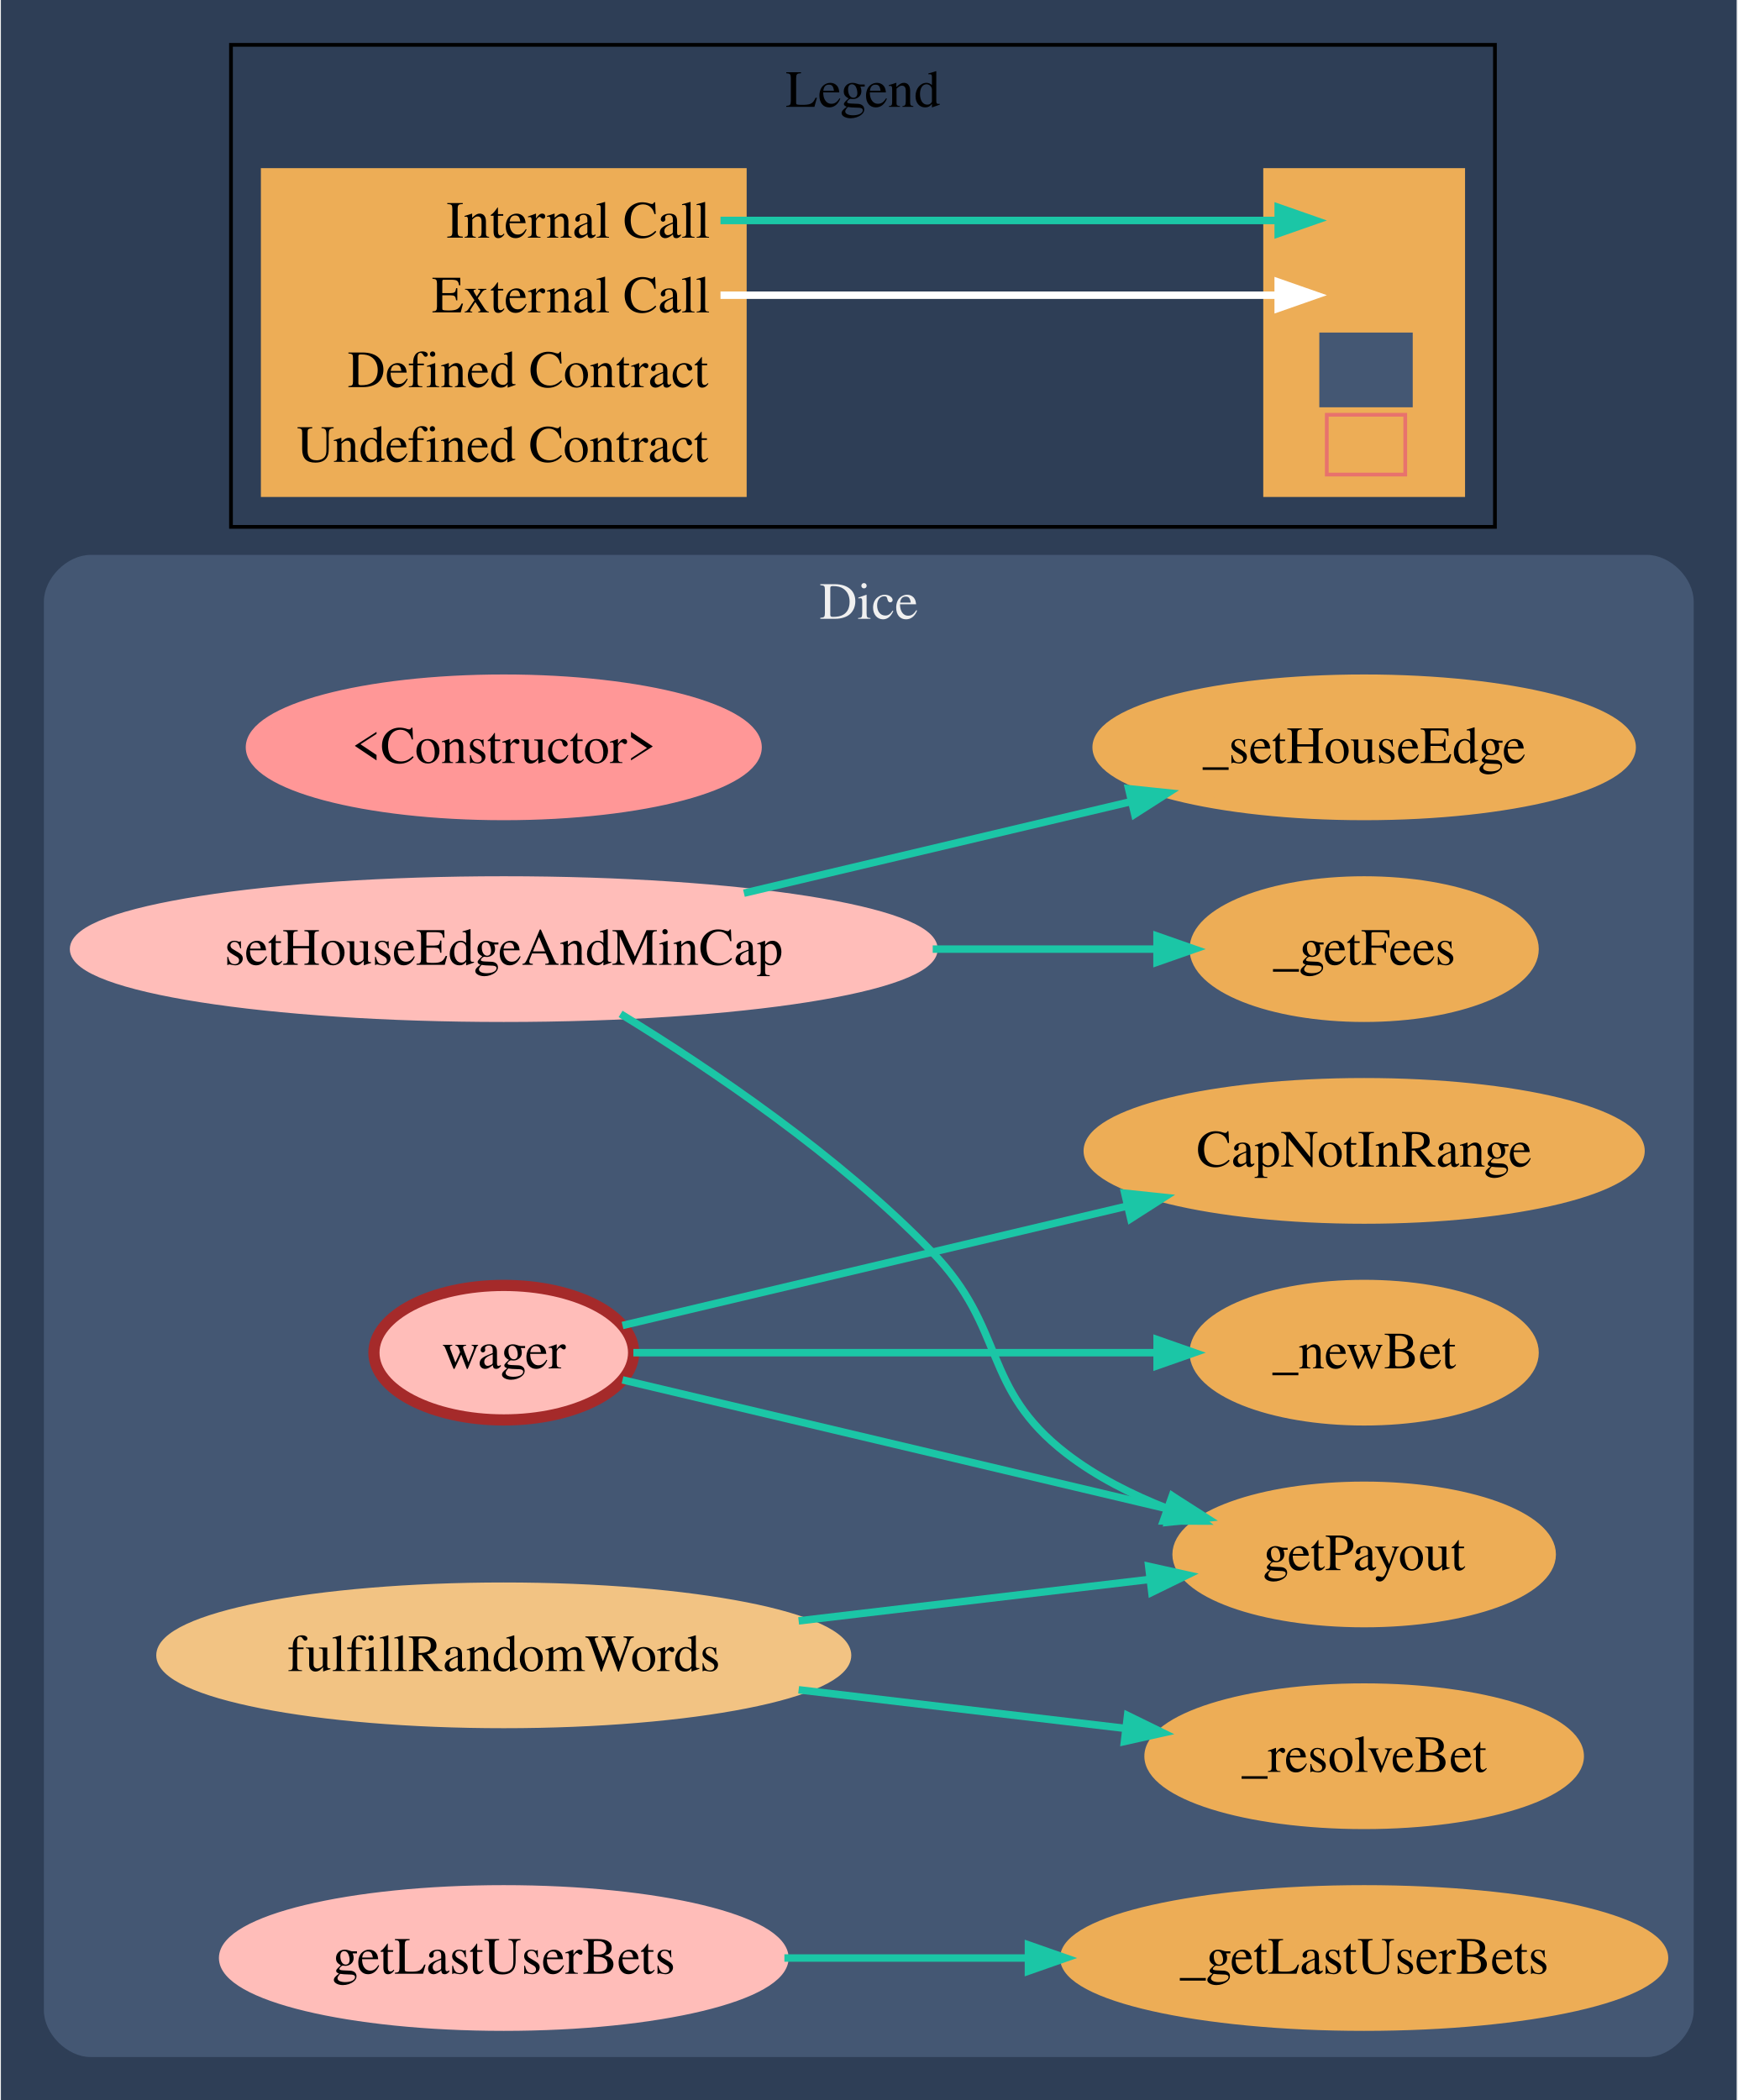
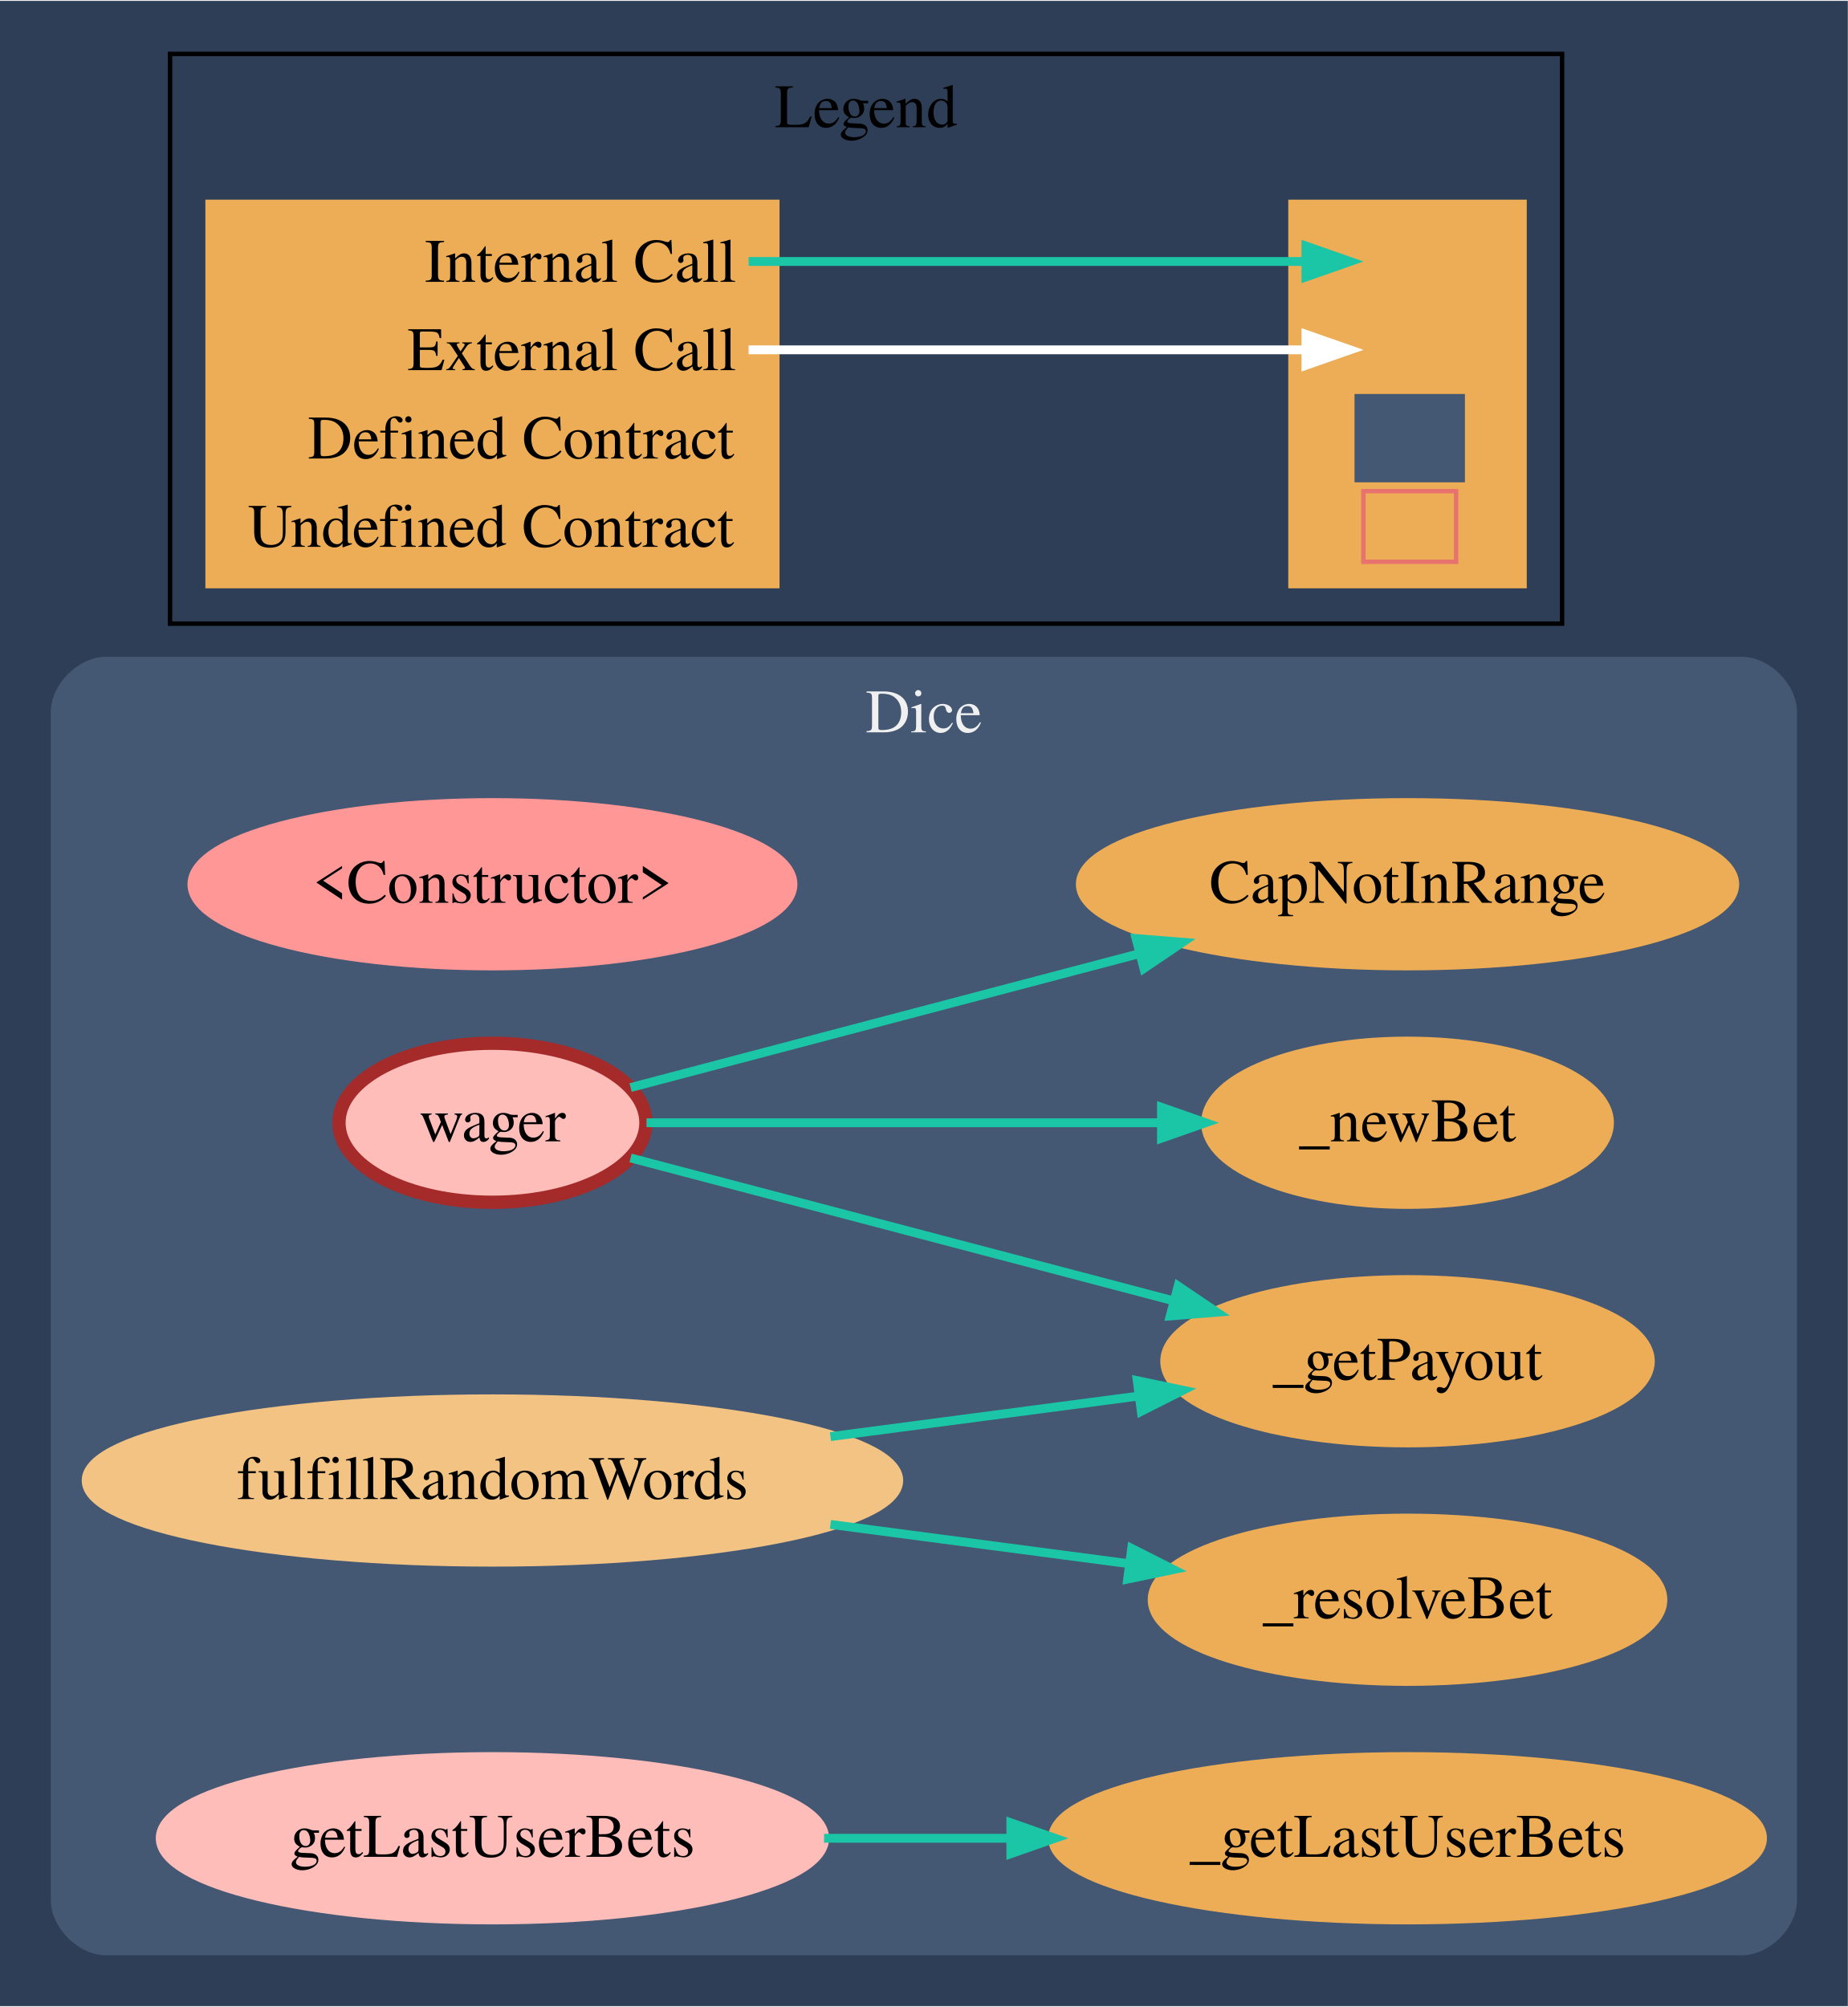
- <svg xmlns="http://www.w3.org/2000/svg" width="465pt" height="562pt" viewBox="0.00 0.00 464.51 562.00">
-   <g id="graph0" class="graph" transform="translate(4,558) scale(1)" data-name="G">
-     <polygon fill="#2e3e56" stroke="transparent" points="-4,4 -4,-558 460.51,-558 460.51,4 -4,4" style="" />
+ <svg xmlns="http://www.w3.org/2000/svg" width="418pt" height="454pt" viewBox="0.00 0.00 418.38 454.00">
+   <g id="graph0" class="graph" transform="translate(4,450) scale(1)" data-name="G">
+     <polygon fill="#2e3e56" stroke="transparent" points="-4,4 -4,-450 414.38,-450 414.38,4 -4,4" style="" />
    <g id="clust1" class="cluster" data-name="clusterDice">
-       <path fill="#445773" stroke="#445773" d="M20,-8C20,-8 436.51,-8 436.51,-8 442.51,-8 448.51,-14 448.51,-20 448.51,-20 448.51,-397 448.51,-397 448.51,-403 442.51,-409 436.51,-409 436.51,-409 20,-409 20,-409 14,-409 8,-403 8,-397 8,-397 8,-20 8,-20 8,-14 14,-8 20,-8" style="" />
-       <text text-anchor="middle" x="228.26" y="-392.4" font-family="Times,serif" font-size="14.00" fill="#f0f0f0" style="">Dice</text>
+       <path fill="#445773" stroke="#445773" d="M20,-8C20,-8 390.38,-8 390.38,-8 396.38,-8 402.38,-14 402.38,-20 402.38,-20 402.38,-289 402.38,-289 402.38,-295 396.38,-301 390.38,-301 390.38,-301 20,-301 20,-301 14,-301 8,-295 8,-289 8,-289 8,-20 8,-20 8,-14 14,-8 20,-8" style="" />
+       <text text-anchor="middle" x="205.19" y="-284.4" font-family="Times,serif" font-size="14.00" fill="#f0f0f0" style="">Dice</text>
    </g>
    <g id="clust2" class="cluster" data-name="cluster_01">
-       <polygon fill="#2e3e56" stroke="black" points="57.57,-417 57.57,-546 395.82,-546 395.82,-417 57.57,-417" style="" />
-       <text text-anchor="middle" x="226.69" y="-529.4" font-family="Times,serif" font-size="14.00" style="">Legend</text>
+       <polygon fill="#2e3e56" stroke="black" points="34.5,-309 34.5,-438 349.69,-438 349.69,-309 34.5,-309" style="" />
+       <text text-anchor="middle" x="192.09" y="-421.4" font-family="Times,serif" font-size="14.00" style="">Legend</text>
    </g>
    <g id="node1" class="node" pointer-events="visible" data-name="Dice.&lt;Constructor&gt;">
-       <ellipse fill="#ff9797" stroke="#ff9797" stroke-width="3" cx="130.57" cy="-358" rx="67.55" ry="18" style="" />
-       <text text-anchor="middle" x="130.57" y="-353.8" font-family="Times,serif" font-size="14.00" style="">&lt;Constructor&gt;</text>
+       <ellipse fill="#ff9797" stroke="#ff9797" stroke-width="3" cx="107.5" cy="-250" rx="67.55" ry="18" style="" />
+       <text text-anchor="middle" x="107.5" y="-245.8" font-family="Times,serif" font-size="14.00" style="">&lt;Constructor&gt;</text>
    </g>
-     <g id="node2" class="node" pointer-events="visible" data-name="Dice.setHouseEdgeAndMinCap">
-       <ellipse fill="#ffbdb9" stroke="#ffbdb9" stroke-width="3" cx="130.57" cy="-304" rx="114.63" ry="18" style="" />
-       <text text-anchor="middle" x="130.57" y="-299.8" font-family="Times,serif" font-size="14.00" style="">setHouseEdgeAndMinCap</text>
-     </g>
-     <g id="node6" class="node" pointer-events="visible" data-name="Dice.getPayout">
-       <ellipse fill="#edad56" stroke="#edad56" stroke-width="3" cx="360.82" cy="-142" rx="49.82" ry="18" style="" />
-       <text text-anchor="middle" x="360.82" y="-137.8" font-family="Times,serif" font-size="14.00" style="">getPayout</text>
-     </g>
-     <g id="edge2" class="edge" data-name="Dice.setHouseEdgeAndMinCap-&gt;Dice.getPayout">
-       <path fill="none" stroke="#1bc6a6" stroke-width="2" d="M161.83,-286.66C186.13,-271.79 220.19,-248.74 245.13,-223 265.2,-202.28 258.29,-186.61 281.13,-169 289.11,-162.85 298.58,-158.05 308.14,-154.31" style="" />
-       <polygon fill="#1bc6a6" stroke="#1bc6a6" stroke-width="2" points="309.43,-157.57 317.68,-150.93 307.09,-150.97 309.43,-157.57" style="" />
-     </g>
-     <g id="node7" class="node" pointer-events="visible" data-name="Dice._setHouseEdge">
-       <ellipse fill="#edad56" stroke="#edad56" stroke-width="3" cx="360.82" cy="-358" rx="71.22" ry="18" style="" />
-       <text text-anchor="middle" x="360.82" y="-353.8" font-family="Times,serif" font-size="14.00" style="">_setHouseEdge</text>
-     </g>
-     <g id="edge1" class="edge" data-name="Dice.setHouseEdgeAndMinCap-&gt;Dice._setHouseEdge">
-       <path fill="none" stroke="#1bc6a6" stroke-width="2" d="M194.84,-318.97C227.11,-326.6 266.19,-335.85 298.21,-343.42" style="" />
-       <polygon fill="#1bc6a6" stroke="#1bc6a6" stroke-width="2" points="297.8,-346.92 308.34,-345.82 299.42,-340.11 297.8,-346.92" style="" />
-     </g>
-     <g id="node8" class="node" pointer-events="visible" data-name="Dice._getFees">
-       <ellipse fill="#edad56" stroke="#edad56" stroke-width="3" cx="360.82" cy="-304" rx="45.23" ry="18" style="" />
-       <text text-anchor="middle" x="360.82" y="-299.8" font-family="Times,serif" font-size="14.00" style="">_getFees</text>
-     </g>
-     <g id="edge3" class="edge" data-name="Dice.setHouseEdgeAndMinCap-&gt;Dice._getFees">
-       <path fill="none" stroke="#1bc6a6" stroke-width="2" d="M245.36,-304C266.27,-304 287.2,-304 305.34,-304" style="" />
-       <polygon fill="#1bc6a6" stroke="#1bc6a6" stroke-width="2" points="305.39,-307.5 315.39,-304 305.39,-300.5 305.39,-307.5" style="" />
+     <g id="node2" class="node" pointer-events="visible" data-name="Dice._getPayout">
+       <ellipse fill="#edad56" stroke="#edad56" stroke-width="3" cx="314.69" cy="-142" rx="54.48" ry="18" style="" />
+       <text text-anchor="middle" x="314.69" y="-137.8" font-family="Times,serif" font-size="14.00" style="">_getPayout</text>
    </g>
    <g id="node3" class="node" pointer-events="visible" data-name="Dice.wager">
-       <ellipse fill="#ffbdb9" stroke="brown" stroke-width="3" cx="130.57" cy="-196" rx="34.75" ry="18" style="" />
-       <text text-anchor="middle" x="130.57" y="-191.8" font-family="Times,serif" font-size="14.00" style="">wager</text>
+       <ellipse fill="#ffbdb9" stroke="brown" stroke-width="3" cx="107.5" cy="-196" rx="34.75" ry="18" style="" />
+       <text text-anchor="middle" x="107.5" y="-191.8" font-family="Times,serif" font-size="14.00" style="">wager</text>
    </g>
-     <g id="edge6" class="edge" data-name="Dice.wager-&gt;Dice.getPayout">
-       <path fill="none" stroke="#1bc6a6" stroke-width="2" d="M162.35,-188.72C199.91,-179.83 263.95,-164.68 308.89,-154.05" style="" />
-       <polygon fill="#1bc6a6" stroke="#1bc6a6" stroke-width="2" points="309.82,-157.43 318.74,-151.72 308.21,-150.61 309.82,-157.43" style="" />
+     <g id="edge3" class="edge" data-name="Dice.wager-&gt;Dice._getPayout">
+       <path fill="none" stroke="#1bc6a6" stroke-width="2" d="M138.77,-188.03C171.01,-179.55 222.63,-165.97 261.45,-155.75" style="" />
+       <polygon fill="#1bc6a6" stroke="#1bc6a6" stroke-width="2" points="262.75,-159.03 271.53,-153.1 260.96,-152.26 262.75,-159.03" style="" />
    </g>
-     <g id="node9" class="node" pointer-events="visible" data-name="Dice.CapNotInRange">
-       <ellipse fill="#edad56" stroke="#edad56" stroke-width="3" cx="360.82" cy="-250" rx="73.59" ry="18" style="" />
-       <text text-anchor="middle" x="360.82" y="-245.8" font-family="Times,serif" font-size="14.00" style="">CapNotInRange</text>
+     <g id="node6" class="node" pointer-events="visible" data-name="Dice.CapNotInRange">
+       <ellipse fill="#edad56" stroke="#edad56" stroke-width="3" cx="314.69" cy="-250" rx="73.59" ry="18" style="" />
+       <text text-anchor="middle" x="314.69" y="-245.8" font-family="Times,serif" font-size="14.00" style="">CapNotInRange</text>
    </g>
-     <g id="edge4" class="edge" data-name="Dice.wager-&gt;Dice.CapNotInRange">
-       <path fill="none" stroke="#1bc6a6" stroke-width="2" d="M162.35,-203.28C196.78,-211.43 253.47,-224.84 297.3,-235.21" style="" />
-       <polygon fill="#1bc6a6" stroke="#1bc6a6" stroke-width="2" points="296.75,-238.68 307.29,-237.57 298.36,-231.86 296.75,-238.68" style="" />
+     <g id="edge1" class="edge" data-name="Dice.wager-&gt;Dice.CapNotInRange">
+       <path fill="none" stroke="#1bc6a6" stroke-width="2" d="M138.77,-203.97C168.96,-211.91 216.15,-224.33 253.91,-234.27" style="" />
+       <polygon fill="#1bc6a6" stroke="#1bc6a6" stroke-width="2" points="253.22,-237.71 263.78,-236.87 255,-230.94 253.22,-237.71" style="" />
    </g>
-     <g id="node10" class="node" pointer-events="visible" data-name="Dice._newBet">
-       <ellipse fill="#edad56" stroke="#edad56" stroke-width="3" cx="360.82" cy="-196" rx="45.23" ry="18" style="" />
-       <text text-anchor="middle" x="360.82" y="-191.8" font-family="Times,serif" font-size="14.00" style="">_newBet</text>
+     <g id="node7" class="node" pointer-events="visible" data-name="Dice._newBet">
+       <ellipse fill="#edad56" stroke="#edad56" stroke-width="3" cx="314.69" cy="-196" rx="45.23" ry="18" style="" />
+       <text text-anchor="middle" x="314.69" y="-191.8" font-family="Times,serif" font-size="14.00" style="">_newBet</text>
    </g>
-     <g id="edge5" class="edge" data-name="Dice.wager-&gt;Dice._newBet">
-       <path fill="none" stroke="#1bc6a6" stroke-width="2" d="M165.25,-196C202.1,-196 261.72,-196 305.27,-196" style="" />
-       <polygon fill="#1bc6a6" stroke="#1bc6a6" stroke-width="2" points="305.41,-199.5 315.41,-196 305.41,-192.5 305.41,-199.5" style="" />
+     <g id="edge2" class="edge" data-name="Dice.wager-&gt;Dice._newBet">
+       <path fill="none" stroke="#1bc6a6" stroke-width="2" d="M142.38,-196C174.01,-196 221.77,-196 258.83,-196" style="" />
+       <polygon fill="#1bc6a6" stroke="#1bc6a6" stroke-width="2" points="258.98,-199.5 268.98,-196 258.98,-192.5 258.98,-199.5" style="" />
    </g>
    <g id="node4" class="node" pointer-events="visible" data-name="Dice.fulfillRandomWords">
-       <ellipse fill="#f2c383" stroke="#f2c383" stroke-width="3" cx="130.57" cy="-115" rx="91.5" ry="18" style="" />
-       <text text-anchor="middle" x="130.57" y="-110.8" font-family="Times,serif" font-size="14.00" style="">fulfillRandomWords</text>
+       <ellipse fill="#f2c383" stroke="#f2c383" stroke-width="3" cx="107.5" cy="-115" rx="91.5" ry="18" style="" />
+       <text text-anchor="middle" x="107.5" y="-110.8" font-family="Times,serif" font-size="14.00" style="">fulfillRandomWords</text>
    </g>
-     <g id="edge8" class="edge" data-name="Dice.fulfillRandomWords-&gt;Dice.getPayout">
-       <path fill="none" stroke="#1bc6a6" stroke-width="2" d="M209.48,-124.22C240.31,-127.86 275.07,-131.97 303.39,-135.32" style="" />
-       <polygon fill="#1bc6a6" stroke="#1bc6a6" stroke-width="2" points="303.17,-138.82 313.52,-136.52 304,-131.87 303.17,-138.82" style="" />
+     <g id="edge5" class="edge" data-name="Dice.fulfillRandomWords-&gt;Dice._getPayout">
+       <path fill="none" stroke="#1bc6a6" stroke-width="2" d="M184.03,-124.94C207.01,-127.96 231.95,-131.24 253.76,-134.11" style="" />
+       <polygon fill="#1bc6a6" stroke="#1bc6a6" stroke-width="2" points="253.49,-137.61 263.86,-135.44 254.41,-130.67 253.49,-137.61" style="" />
    </g>
-     <g id="node11" class="node" pointer-events="visible" data-name="Dice._resolveBet">
-       <ellipse fill="#edad56" stroke="#edad56" stroke-width="3" cx="360.82" cy="-88" rx="57.32" ry="18" style="" />
-       <text text-anchor="middle" x="360.82" y="-83.8" font-family="Times,serif" font-size="14.00" style="">_resolveBet</text>
+     <g id="node8" class="node" pointer-events="visible" data-name="Dice._resolveBet">
+       <ellipse fill="#edad56" stroke="#edad56" stroke-width="3" cx="314.69" cy="-88" rx="57.32" ry="18" style="" />
+       <text text-anchor="middle" x="314.69" y="-83.8" font-family="Times,serif" font-size="14.00" style="">_resolveBet</text>
    </g>
-     <g id="edge7" class="edge" data-name="Dice.fulfillRandomWords-&gt;Dice._resolveBet">
-       <path fill="none" stroke="#1bc6a6" stroke-width="2" d="M209.48,-105.78C238,-102.41 269.88,-98.64 296.92,-95.44" style="" />
-       <polygon fill="#1bc6a6" stroke="#1bc6a6" stroke-width="2" points="297.51,-98.9 307.02,-94.25 296.68,-91.94 297.51,-98.9" style="" />
+     <g id="edge4" class="edge" data-name="Dice.fulfillRandomWords-&gt;Dice._resolveBet">
+       <path fill="none" stroke="#1bc6a6" stroke-width="2" d="M184.03,-105.06C206.22,-102.14 230.24,-98.98 251.49,-96.18" style="" />
+       <polygon fill="#1bc6a6" stroke="#1bc6a6" stroke-width="2" points="252.23,-99.62 261.69,-94.84 251.32,-92.68 252.23,-99.62" style="" />
    </g>
    <g id="node5" class="node" pointer-events="visible" data-name="Dice.getLastUserBets">
-       <ellipse fill="#ffbdb9" stroke="#ffbdb9" stroke-width="3" cx="130.57" cy="-34" rx="74.73" ry="18" style="" />
-       <text text-anchor="middle" x="130.57" y="-29.8" font-family="Times,serif" font-size="14.00" style="">getLastUserBets</text>
+       <ellipse fill="#ffbdb9" stroke="#ffbdb9" stroke-width="3" cx="107.5" cy="-34" rx="74.73" ry="18" style="" />
+       <text text-anchor="middle" x="107.5" y="-29.8" font-family="Times,serif" font-size="14.00" style="">getLastUserBets</text>
    </g>
-     <g id="node12" class="node" pointer-events="visible" data-name="Dice._getLastUserBets">
-       <ellipse fill="#edad56" stroke="#edad56" stroke-width="3" cx="360.82" cy="-34" rx="79.88" ry="18" style="" />
-       <text text-anchor="middle" x="360.82" y="-29.8" font-family="Times,serif" font-size="14.00" style="">_getLastUserBets</text>
+     <g id="node9" class="node" pointer-events="visible" data-name="Dice._getLastUserBets">
+       <ellipse fill="#edad56" stroke="#edad56" stroke-width="3" cx="314.69" cy="-34" rx="79.88" ry="18" style="" />
+       <text text-anchor="middle" x="314.69" y="-29.8" font-family="Times,serif" font-size="14.00" style="">_getLastUserBets</text>
    </g>
-     <g id="edge9" class="edge" data-name="Dice.getLastUserBets-&gt;Dice._getLastUserBets">
-       <path fill="none" stroke="#1bc6a6" stroke-width="2" d="M205.67,-34C226.46,-34 249.28,-34 270.84,-34" style="" />
-       <polygon fill="#1bc6a6" stroke="#1bc6a6" stroke-width="2" points="270.98,-37.5 280.98,-34 270.98,-30.5 270.98,-37.5" style="" />
+     <g id="edge6" class="edge" data-name="Dice.getLastUserBets-&gt;Dice._getLastUserBets">
+       <path fill="none" stroke="#1bc6a6" stroke-width="2" d="M182.58,-34C196.25,-34 210.65,-34 224.71,-34" style="" />
+       <polygon fill="#1bc6a6" stroke="#1bc6a6" stroke-width="2" points="224.87,-37.5 234.87,-34 224.87,-30.5 224.87,-37.5" style="" />
    </g>
-     <g id="node13" class="node" pointer-events="visible" data-name="key">
-       <polygon fill="#edad56" stroke="transparent" stroke-width="3" points="195.57,-513 65.57,-513 65.57,-425 195.57,-425 195.57,-513" style="" />
-       <text text-anchor="start" x="115.2" y="-494.4" font-family="Times,serif" font-size="14.00" style="">Internal Call</text>
-       <text text-anchor="start" x="111.31" y="-474.4" font-family="Times,serif" font-size="14.00" style="">External Call</text>
-       <text text-anchor="start" x="88.77" y="-454.4" font-family="Times,serif" font-size="14.00" style="">Defined Contract</text>
-       <text text-anchor="start" x="75.17" y="-434.4" font-family="Times,serif" font-size="14.00" style="">Undefined Contract</text>
+     <g id="node10" class="node" pointer-events="visible" data-name="key">
+       <polygon fill="#edad56" stroke="transparent" stroke-width="3" points="172.5,-405 42.5,-405 42.5,-317 172.5,-317 172.5,-405" style="" />
+       <text text-anchor="start" x="92.14" y="-386.4" font-family="Times,serif" font-size="14.00" style="">Internal Call</text>
+       <text text-anchor="start" x="88.25" y="-366.4" font-family="Times,serif" font-size="14.00" style="">External Call</text>
+       <text text-anchor="start" x="65.7" y="-346.4" font-family="Times,serif" font-size="14.00" style="">Defined Contract</text>
+       <text text-anchor="start" x="52.1" y="-326.4" font-family="Times,serif" font-size="14.00" style="">Undefined Contract</text>
    </g>
-     <g id="node14" class="node" pointer-events="visible" data-name="key2">
-       <polygon fill="#edad56" stroke="transparent" stroke-width="3" points="387.82,-513 333.82,-513 333.82,-425 387.82,-425 387.82,-513" style="" />
-       <text text-anchor="start" x="350.82" y="-494.4" font-family="Times,serif" font-size="14.00" style="">   </text>
-       <text text-anchor="start" x="350.82" y="-474.4" font-family="Times,serif" font-size="14.00" style="">   </text>
-       <polygon fill="#445773" stroke="transparent" points="348.82,-449 348.82,-469 373.82,-469 373.82,-449 348.82,-449" style="" />
-       <text text-anchor="start" x="350.82" y="-454.4" font-family="Times,serif" font-size="14.00" style="">   </text>
-       <polygon fill="none" stroke="#e8726d" points="350.82,-431 350.82,-447 371.82,-447 371.82,-431 350.82,-431" style="" />
+     <g id="node11" class="node" pointer-events="visible" data-name="key2">
+       <polygon fill="#edad56" stroke="transparent" stroke-width="3" points="341.69,-405 287.69,-405 287.69,-317 341.69,-317 341.69,-405" style="" />
+       <text text-anchor="start" x="304.69" y="-386.4" font-family="Times,serif" font-size="14.00" style="">   </text>
+       <text text-anchor="start" x="304.69" y="-366.4" font-family="Times,serif" font-size="14.00" style="">   </text>
+       <polygon fill="#445773" stroke="transparent" points="302.69,-341 302.69,-361 327.69,-361 327.69,-341 302.69,-341" style="" />
+       <text text-anchor="start" x="304.69" y="-346.4" font-family="Times,serif" font-size="14.00" style="">   </text>
+       <polygon fill="none" stroke="#e8726d" points="304.69,-323 304.69,-339 325.69,-339 325.69,-323 304.69,-323" style="" />
    </g>
-     <g id="edge10" class="edge" data-name="key-&gt;key2">
-       <path fill="none" stroke="#1bc6a6" stroke-width="2" d="M188.57,-499C255.89,-499 275.19,-499 337.82,-499" style="" />
-       <polygon fill="#1bc6a6" stroke="#1bc6a6" stroke-width="2" points="337.82,-502.5 347.82,-499 337.82,-495.5 337.82,-502.5" style="" />
+     <g id="edge7" class="edge" data-name="key-&gt;key2">
+       <path fill="none" stroke="#1bc6a6" stroke-width="2" d="M165.5,-391C222.48,-391 239.23,-391 291.5,-391" style="" />
+       <polygon fill="#1bc6a6" stroke="#1bc6a6" stroke-width="2" points="291.69,-394.5 301.69,-391 291.69,-387.5 291.69,-394.5" style="" />
    </g>
-     <g id="edge11" class="edge" data-name="key-&gt;key2">
-       <path fill="none" stroke="white" stroke-width="2" d="M188.57,-479C255.89,-479 275.19,-479 337.82,-479" style="" />
-       <polygon fill="white" stroke="white" stroke-width="2" points="337.82,-482.5 347.82,-479 337.82,-475.5 337.82,-482.5" style="" />
+     <g id="edge8" class="edge" data-name="key-&gt;key2">
+       <path fill="none" stroke="white" stroke-width="2" d="M165.5,-371C222.48,-371 239.23,-371 291.5,-371" style="" />
+       <polygon fill="white" stroke="white" stroke-width="2" points="291.69,-374.5 301.69,-371 291.69,-367.5 291.69,-374.5" style="" />
    </g>
  </g>
</svg>
